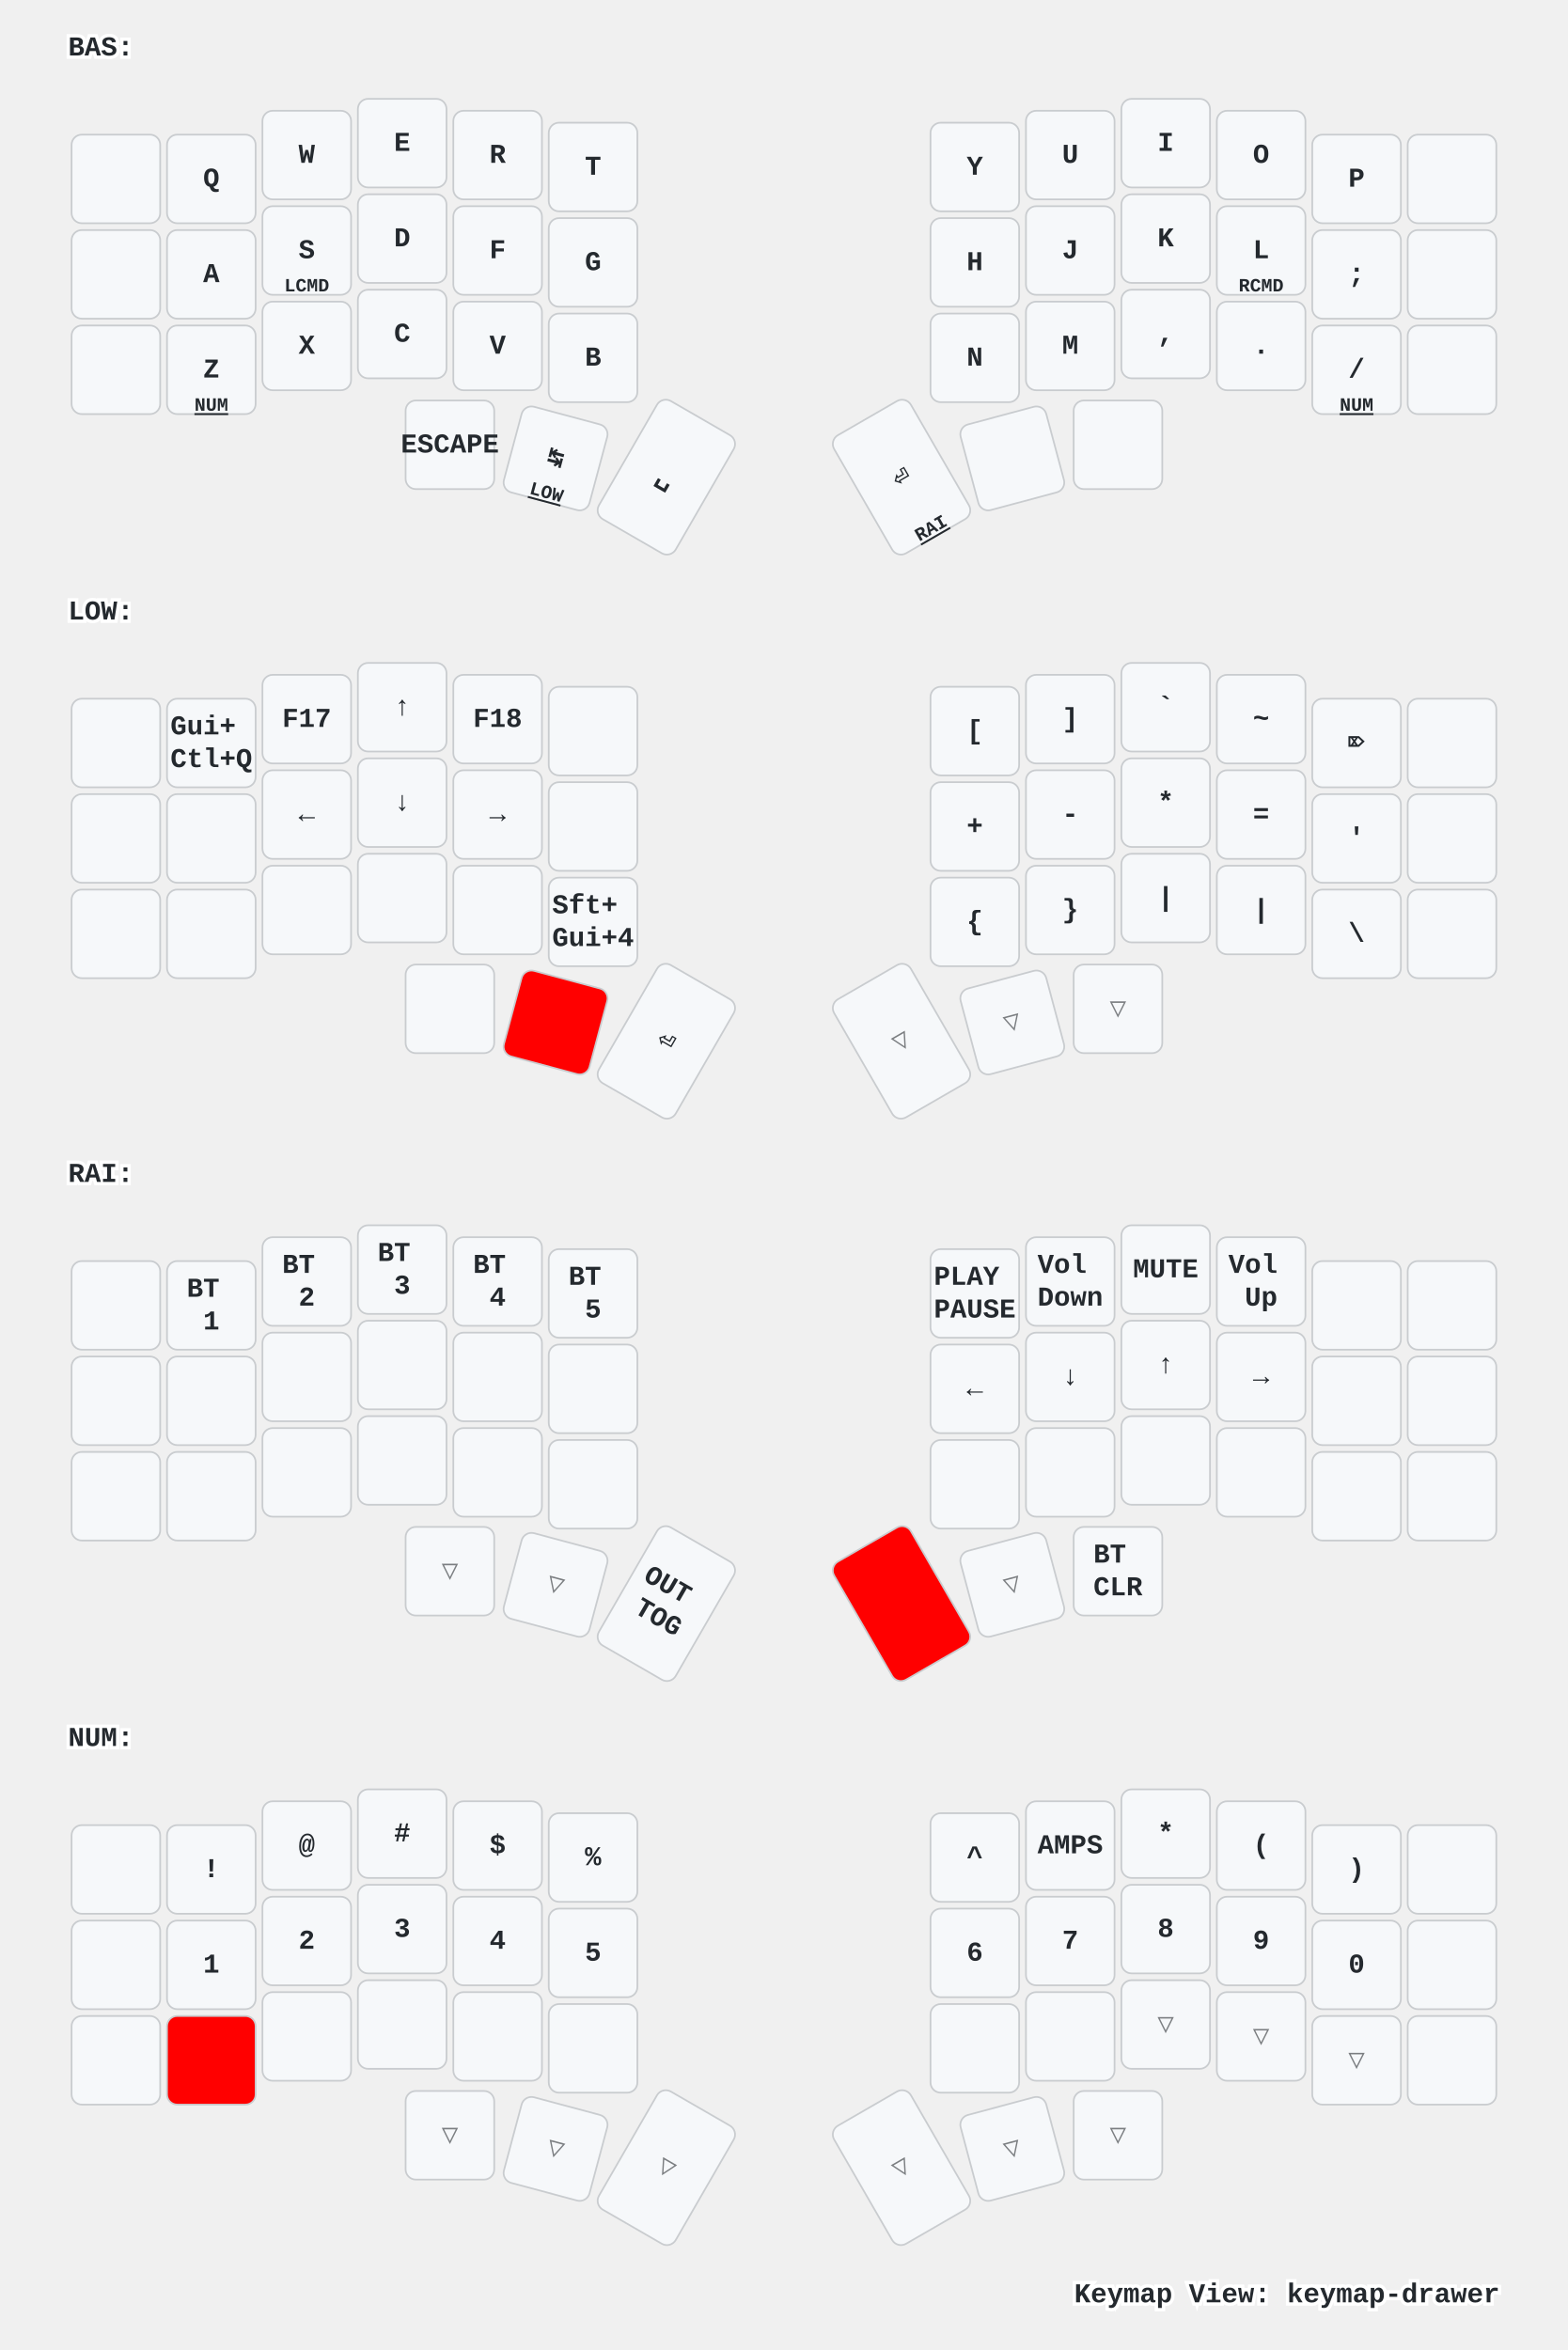
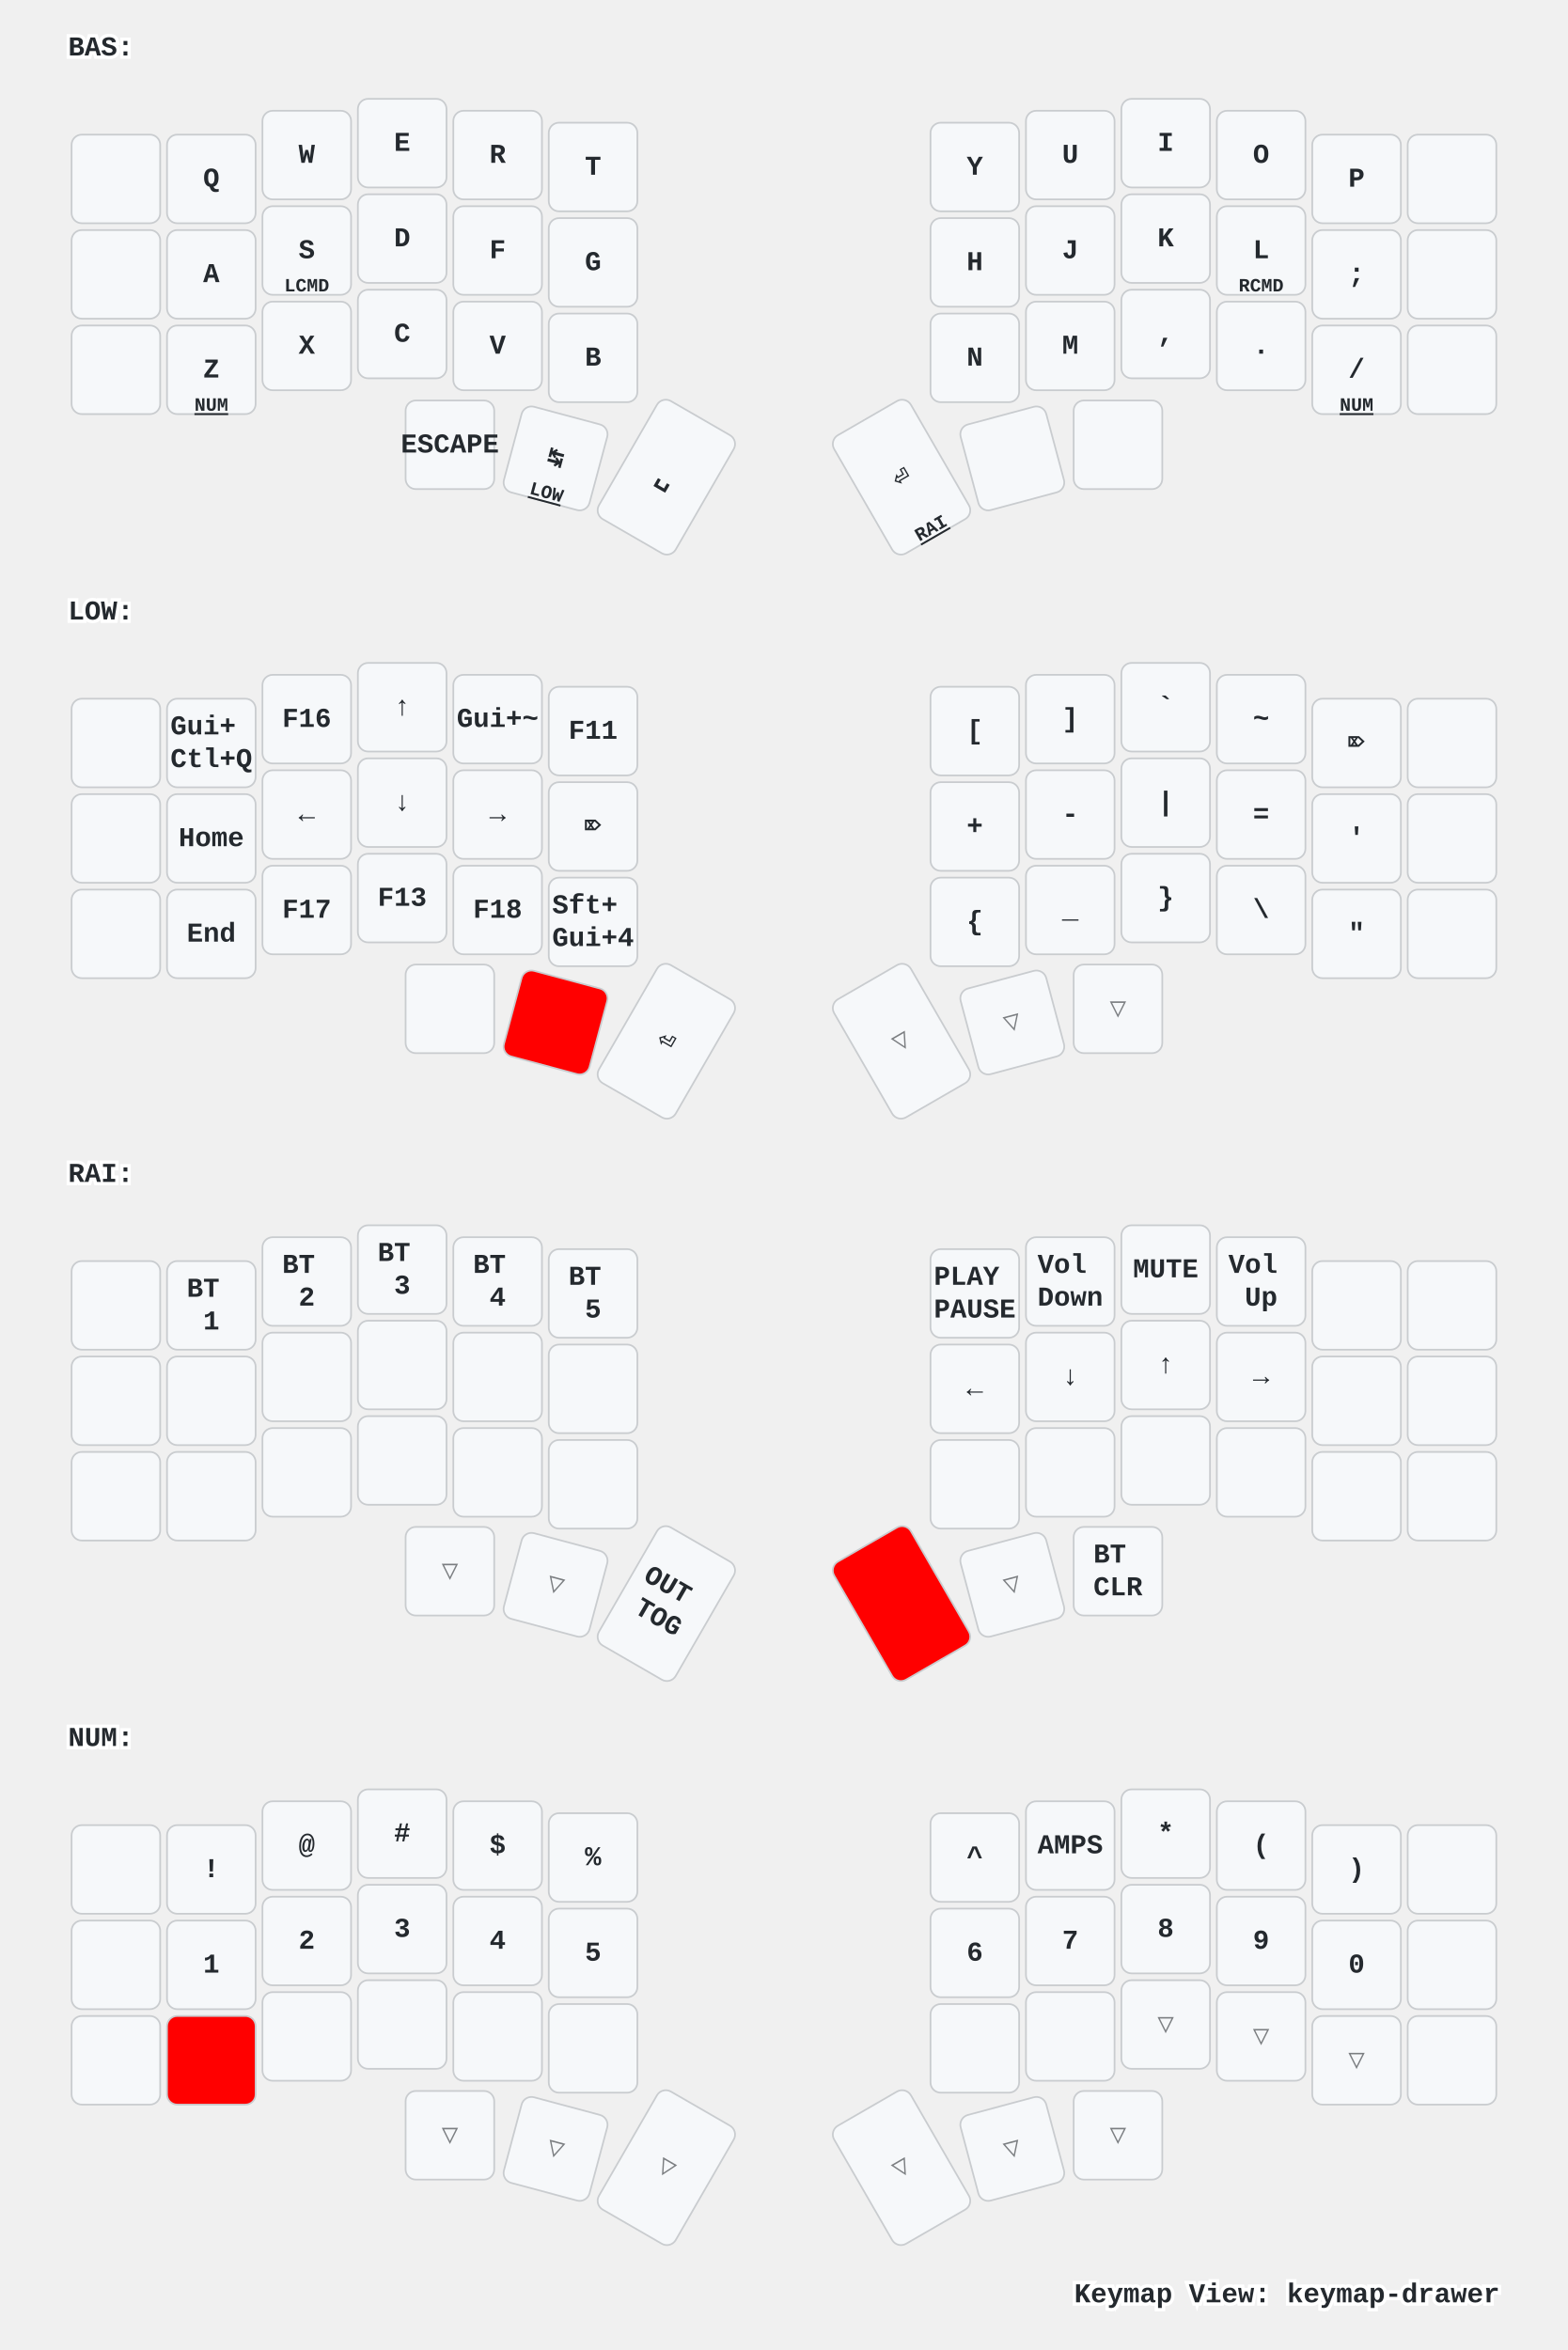
<svg xmlns="http://www.w3.org/2000/svg" xmlns:xlink="http://www.w3.org/1999/xlink" width="920" height="1379" viewBox="0 0 920 1379" class="keymap">
  <defs>/* start glyphs */
<svg id="mdi:apple-keyboard-command">
      <svg id="mdi-apple-keyboard-command" viewBox="0 0 24 24">
        <path d="M6,2A4,4 0 0,1 10,6V8H14V6A4,4 0 0,1 18,2A4,4 0 0,1 22,6A4,4 0 0,1 18,10H16V14H18A4,4 0 0,1 22,18A4,4 0 0,1 18,22A4,4 0 0,1 14,18V16H10V18A4,4 0 0,1 6,22A4,4 0 0,1 2,18A4,4 0 0,1 6,14H8V10H6A4,4 0 0,1 2,6A4,4 0 0,1 6,2M16,18A2,2 0 0,0 18,20A2,2 0 0,0 20,18A2,2 0 0,0 18,16H16V18M14,10H10V14H14V10M6,16A2,2 0 0,0 4,18A2,2 0 0,0 6,20A2,2 0 0,0 8,18V16H6M8,6A2,2 0 0,0 6,4A2,2 0 0,0 4,6A2,2 0 0,0 6,8H8V6M18,8A2,2 0 0,0 20,6A2,2 0 0,0 18,4A2,2 0 0,0 16,6V8H18Z" />
      </svg>
    </svg>
    <svg id="mdi:apple-keyboard-control">
      <svg id="mdi-apple-keyboard-control" viewBox="0 0 24 24">
        <path d="M19.78,11.78L18.36,13.19L12,6.83L5.64,13.19L4.22,11.78L12,4L19.78,11.78Z" />
      </svg>
    </svg>
    <svg id="mdi:apple-keyboard-option">
      <svg id="mdi-apple-keyboard-option" viewBox="0 0 24 24">
        <path d="M3,4H9.11L16.15,18H21V20H14.88L7.84,6H3V4M14,4H21V6H14V4Z" />
      </svg>
    </svg>
    <svg id="mdi:apple-keyboard-shift">
      <svg id="mdi-apple-keyboard-shift" viewBox="0 0 24 24">
        <path d="M15,18V12H17.17L12,6.83L6.83,12H9V18H15M12,4L22,14H17V20H7V14H2L12,4Z" />
      </svg>
    </svg>
    <svg id="mdi:backspace-outline">
      <svg id="mdi-backspace-outline" viewBox="0 0 24 24">
        <path d="M19,15.59L17.59,17L14,13.41L10.41,17L9,15.59L12.59,12L9,8.41L10.41,7L14,10.59L17.59,7L19,8.41L15.41,12L19,15.59M22,3A2,2 0 0,1 24,5V19A2,2 0 0,1 22,21H7C6.31,21 5.77,20.64 5.41,20.11L0,12L5.41,3.88C5.77,3.35 6.31,3 7,3H22M22,5H7L2.28,12L7,19H22V5Z" />
      </svg>
    </svg>
  </defs>/* end glyphs */
<style>/* inherit to force styles through use tags */
svg path {
    fill: inherit;
}

/* font and background color specifications */
svg.keymap {
    font-family: SFMono-Regular,Consolas,Liberation Mono,Menlo,monospace;
    font-size: 14px;
    font-kerning: normal;
    text-rendering: optimizeLegibility;
    fill: #24292e;
}

/* default key styling */
rect.key {
    fill: #f6f8fa;
}

rect.key, rect.combo {
    stroke: #c9cccf;
    stroke-width: 1;
}

/* default key side styling, only used is draw_key_sides is set */
rect.side {
    filter: brightness(90%);
}

/* color accent for combo boxes */
rect.combo, rect.combo-separate {
    fill: #cdf;
}

/* color accent for held keys */
rect.held, rect.combo.held {
    fill: #fdd;
}

/* color accent for ghost (optional) keys */
rect.ghost, rect.combo.ghost {
    stroke-dasharray: 4, 4;
    stroke-width: 2;
}

text {
    text-anchor: middle;
    dominant-baseline: middle;
}

/* styling for layer labels */
text.label {
    font-weight: bold;
    text-anchor: start;
    stroke: white;
    stroke-width: 4;
    paint-order: stroke;
}

/* styling for optional footer */
text.footer {
    text-anchor: end;
    dominant-baseline: auto;
    stroke: white;
    stroke-width: 4;
    paint-order: stroke;
}

/* styling for combo tap, and key non-tap label text */
text.combo, text.hold, text.shifted, text.left, text.right, text.tl, text.tr, text.bl, text.br {
    font-size: 11px;
}

text.hold, text.bl, text.br {
    text-anchor: middle;
    dominant-baseline: auto;
}

text.shifted, text.tl, text.tr {
    text-anchor: middle;
    dominant-baseline: hanging;
}

text.left, text.tl, text.bl {
    text-anchor: start;
}

text.right, text.tr, text.br {
    text-anchor: end;
}

text.layer-activator {
    text-decoration: underline;
}

/* styling for hold/shifted label text in combo box */
text.combo.hold, text.combo.shifted, text.combo.left, text.combo.right {
    font-size: 8px;
}

/* lighter symbol for transparent keys */
text.trans {
    fill: #7b7e81;
}

/* styling for combo dendrons */
path.combo {
    stroke-width: 1;
    stroke: gray;
    fill: none;
}

/* Start Tabler Icons Cleanup */
/* cannot use height/width with glyphs */
.icon-tabler &gt; path {
    fill: inherit;
    stroke: inherit;
    stroke-width: 2;
}
/* hide tabler's default box */
.icon-tabler &gt; path[stroke="none"][fill="none"] {
    visibility: hidden;
}
/* End Tabler Icons Cleanup */

/* For default sytles, see https://github.com/caksoylar/keymap-drawer/blob/main/keymap_drawer/config.py#L85 */

svg.keymap {
  font-family: Ubuntu Mono, Inconsolata, Consolas, Liberation Mono, Menlo, monospace;
  font-size: 16px;
  font-weight: bold;
  text-rendering: optimizeLegibility;
}

/* Color accent for held keys
red = #f00
green = #0f0
blue = #00f
yellow = #ff0
cyan = #0ff
magenta = #f0f
white = #fff
black = #000
grey = #888
light grey = #ccc
#ffc
*/
rect.held, rect.combo.held {
    fill: #f00;
}

/* Technique borrowed and extended from https://github.com/englmaxi/zmk-config/blob/master/keymap-drawer/config.yaml */
.sym_sub_text.tap {
  translate: -5px 2px;
  font-size: 20px;
}
.sym_sub_text.shifted {
  translate: 10px 13px;
  font-size: 10px;
  opacity: 1.0;
}
.combo.sym_sub_text.tap {
  translate: -1px 1px;
}
.combo.sym_sub_text.shifted {
  translate: 7px 5px;
  font-size: 10px;
  opacity: 1.0;
}

/* Toggle */
.toggle.shifted {
  translate: -10px 12px;
}

.toggle.hold {
  translate: 13px -23px;
}

/* Variant for tap-dances */
.tap_dance.tap {
  translate: -7px 0px;
  font-size: 12px;
}
.tap_dance.shifted {
  translate: 7px 17px;
  font-size: 12px;
  opacity: 1.0;
}

/* Variant for symbol next to symbol */
.sym_by_sym.tap {
  translate: -6px 0px;
}
.sym_by_sym.shifted {
  translate: 10px 12px;
  opacity: 1.0;
}

.combo.sym_by_sym.tap {
  translate: -35px 0px;
}
.combo.sym_by_sym.shifted {
  translate: 35px 20px;
  opacity: 1.0;
}

.combo.sym_by_sym.hold {
  visibility: hidden;
}

/* hide hold box for combo sym_by_sym */
.combo.sym_by_sym.hold &gt; path[stroke="none"][fill="none"] {
  visibility: hidden;
}
</style>
  <g transform="translate(40, 0)" class="layer-BAS">
    <text x="0" y="28" class="label" id="BAS">BAS:</text>
    <g transform="translate(0, 56)">
      <g transform="translate(28, 49)" class="key keypos-0">
        <rect rx="6" ry="6" x="-26" y="-26" width="52" height="52" class="key" />
      </g>
      <g transform="translate(84, 49)" class="key keypos-1">
        <rect rx="6" ry="6" x="-26" y="-26" width="52" height="52" class="key" />
        <text x="0" y="0" class="key tap">Q</text>
      </g>
      <g transform="translate(140, 35)" class="key keypos-2">
        <rect rx="6" ry="6" x="-26" y="-26" width="52" height="52" class="key" />
        <text x="0" y="0" class="key tap">W</text>
      </g>
      <g transform="translate(196, 28)" class="key keypos-3">
        <rect rx="6" ry="6" x="-26" y="-26" width="52" height="52" class="key" />
        <text x="0" y="0" class="key tap">E</text>
      </g>
      <g transform="translate(252, 35)" class="key keypos-4">
        <rect rx="6" ry="6" x="-26" y="-26" width="52" height="52" class="key" />
        <text x="0" y="0" class="key tap">R</text>
      </g>
      <g transform="translate(308, 42)" class="key keypos-5">
        <rect rx="6" ry="6" x="-26" y="-26" width="52" height="52" class="key" />
        <text x="0" y="0" class="key tap">T</text>
      </g>
      <g transform="translate(532, 42)" class="key keypos-6">
        <rect rx="6" ry="6" x="-26" y="-26" width="52" height="52" class="key" />
        <text x="0" y="0" class="key tap">Y</text>
      </g>
      <g transform="translate(588, 35)" class="key keypos-7">
        <rect rx="6" ry="6" x="-26" y="-26" width="52" height="52" class="key" />
        <text x="0" y="0" class="key tap">U</text>
      </g>
      <g transform="translate(644, 28)" class="key keypos-8">
        <rect rx="6" ry="6" x="-26" y="-26" width="52" height="52" class="key" />
        <text x="0" y="0" class="key tap">I</text>
      </g>
      <g transform="translate(700, 35)" class="key keypos-9">
        <rect rx="6" ry="6" x="-26" y="-26" width="52" height="52" class="key" />
        <text x="0" y="0" class="key tap">O</text>
      </g>
      <g transform="translate(756, 49)" class="key keypos-10">
        <rect rx="6" ry="6" x="-26" y="-26" width="52" height="52" class="key" />
        <text x="0" y="0" class="key tap">P</text>
      </g>
      <g transform="translate(812, 49)" class="key keypos-11">
        <rect rx="6" ry="6" x="-26" y="-26" width="52" height="52" class="key" />
      </g>
      <g transform="translate(28, 105)" class="key keypos-12">
        <rect rx="6" ry="6" x="-26" y="-26" width="52" height="52" class="key" />
      </g>
      <g transform="translate(84, 105)" class="key keypos-13">
        <rect rx="6" ry="6" x="-26" y="-26" width="52" height="52" class="key" />
        <text x="0" y="0" class="key tap">A</text>
        <use href="#mdi:apple-keyboard-shift" xlink:href="#mdi:apple-keyboard-shift" x="-8" y="9" height="15" width="15.0" class="key hold glyph mdi:apple-keyboard-shift" />
      </g>
      <g transform="translate(140, 91)" class="key keypos-14">
        <rect rx="6" ry="6" x="-26" y="-26" width="52" height="52" class="key" />
        <text x="0" y="0" class="key tap">S</text>
        <text x="0" y="24" class="key hold">LCMD</text>
      </g>
      <g transform="translate(196, 84)" class="key keypos-15">
        <rect rx="6" ry="6" x="-26" y="-26" width="52" height="52" class="key" />
        <text x="0" y="0" class="key tap">D</text>
        <use href="#mdi:apple-keyboard-option" xlink:href="#mdi:apple-keyboard-option" x="-8" y="9" height="15" width="15.0" class="key hold glyph mdi:apple-keyboard-option" />
      </g>
      <g transform="translate(252, 91)" class="key keypos-16">
        <rect rx="6" ry="6" x="-26" y="-26" width="52" height="52" class="key" />
        <text x="0" y="0" class="key tap">F</text>
        <use href="#mdi:apple-keyboard-control" xlink:href="#mdi:apple-keyboard-control" x="-8" y="9" height="15" width="15.0" class="key hold glyph mdi:apple-keyboard-control" />
      </g>
      <g transform="translate(308, 98)" class="key keypos-17">
        <rect rx="6" ry="6" x="-26" y="-26" width="52" height="52" class="key" />
        <text x="0" y="0" class="key tap">G</text>
      </g>
      <g transform="translate(532, 98)" class="key keypos-18">
        <rect rx="6" ry="6" x="-26" y="-26" width="52" height="52" class="key" />
        <text x="0" y="0" class="key tap">H</text>
      </g>
      <g transform="translate(588, 91)" class="key keypos-19">
        <rect rx="6" ry="6" x="-26" y="-26" width="52" height="52" class="key" />
        <text x="0" y="0" class="key tap">J</text>
        <use href="#mdi:apple-keyboard-control" xlink:href="#mdi:apple-keyboard-control" x="-8" y="9" height="15" width="15.0" class="key hold glyph mdi:apple-keyboard-control" />
      </g>
      <g transform="translate(644, 84)" class="key keypos-20">
        <rect rx="6" ry="6" x="-26" y="-26" width="52" height="52" class="key" />
        <text x="0" y="0" class="key tap">K</text>
        <use href="#mdi:apple-keyboard-option" xlink:href="#mdi:apple-keyboard-option" x="-8" y="9" height="15" width="15.0" class="key hold glyph mdi:apple-keyboard-option" />
      </g>
      <g transform="translate(700, 91)" class="key keypos-21">
        <rect rx="6" ry="6" x="-26" y="-26" width="52" height="52" class="key" />
        <text x="0" y="0" class="key tap">L</text>
        <text x="0" y="24" class="key hold">RCMD</text>
      </g>
      <g transform="translate(756, 105)" class="key keypos-22">
        <rect rx="6" ry="6" x="-26" y="-26" width="52" height="52" class="key" />
        <text x="0" y="0" class="key tap">;</text>
        <use href="#mdi:apple-keyboard-shift" xlink:href="#mdi:apple-keyboard-shift" x="-8" y="9" height="15" width="15.0" class="key hold glyph mdi:apple-keyboard-shift" />
      </g>
      <g transform="translate(812, 105)" class="key keypos-23">
        <rect rx="6" ry="6" x="-26" y="-26" width="52" height="52" class="key" />
      </g>
      <g transform="translate(28, 161)" class="key keypos-24">
        <rect rx="6" ry="6" x="-26" y="-26" width="52" height="52" class="key" />
      </g>
      <g transform="translate(84, 161)" class="key keypos-25">
        <rect rx="6" ry="6" x="-26" y="-26" width="52" height="52" class="key" />
        <text x="0" y="0" class="key tap">Z</text>
        <a href="#NUM">
          <text x="0" y="24" class="key hold layer-activator">NUM</text>
        </a>
      </g>
      <g transform="translate(140, 147)" class="key keypos-26">
        <rect rx="6" ry="6" x="-26" y="-26" width="52" height="52" class="key" />
        <text x="0" y="0" class="key tap">X</text>
      </g>
      <g transform="translate(196, 140)" class="key keypos-27">
        <rect rx="6" ry="6" x="-26" y="-26" width="52" height="52" class="key" />
        <text x="0" y="0" class="key tap">C</text>
      </g>
      <g transform="translate(252, 147)" class="key keypos-28">
        <rect rx="6" ry="6" x="-26" y="-26" width="52" height="52" class="key" />
        <text x="0" y="0" class="key tap">V</text>
      </g>
      <g transform="translate(308, 154)" class="key keypos-29">
        <rect rx="6" ry="6" x="-26" y="-26" width="52" height="52" class="key" />
        <text x="0" y="0" class="key tap">B</text>
      </g>
      <g transform="translate(532, 154)" class="key keypos-30">
        <rect rx="6" ry="6" x="-26" y="-26" width="52" height="52" class="key" />
        <text x="0" y="0" class="key tap">N</text>
      </g>
      <g transform="translate(588, 147)" class="key keypos-31">
        <rect rx="6" ry="6" x="-26" y="-26" width="52" height="52" class="key" />
        <text x="0" y="0" class="key tap">M</text>
      </g>
      <g transform="translate(644, 140)" class="key keypos-32">
        <rect rx="6" ry="6" x="-26" y="-26" width="52" height="52" class="key" />
        <text x="0" y="0" class="key tap">,</text>
      </g>
      <g transform="translate(700, 147)" class="key keypos-33">
        <rect rx="6" ry="6" x="-26" y="-26" width="52" height="52" class="key" />
        <text x="0" y="0" class="key tap">.</text>
      </g>
      <g transform="translate(756, 161)" class="key keypos-34">
        <rect rx="6" ry="6" x="-26" y="-26" width="52" height="52" class="key" />
        <text x="0" y="0" class="key tap">/</text>
        <a href="#NUM">
          <text x="0" y="24" class="key hold layer-activator">NUM</text>
        </a>
      </g>
      <g transform="translate(812, 161)" class="key keypos-35">
        <rect rx="6" ry="6" x="-26" y="-26" width="52" height="52" class="key" />
      </g>
      <g transform="translate(224, 205)" class="key keypos-36">
        <rect rx="6" ry="6" x="-26" y="-26" width="52" height="52" class="key" />
        <text x="0" y="0" class="key tap">ESCAPE</text>
        <use href="#mdi:apple-keyboard-command" xlink:href="#mdi:apple-keyboard-command" x="-8" y="9" height="15" width="15.0" class="key hold glyph mdi:apple-keyboard-command" />
      </g>
      <g transform="translate(286, 213) rotate(15.0)" class="key keypos-37">
        <rect rx="6" ry="6" x="-26" y="-26" width="52" height="52" class="key" />
        <text x="0" y="0" class="key tap">↹</text>
        <a href="#LOW">
          <text x="0" y="24" class="key hold layer-activator">LOW</text>
        </a>
      </g>
      <g transform="translate(351, 224) rotate(30.0)" class="key keypos-38">
        <rect rx="6" ry="6" x="-26" y="-40" width="52" height="80" class="key" />
        <text x="0" y="0" class="key tap">␣</text>
      </g>
      <g transform="translate(489, 224) rotate(-30.0)" class="key keypos-39">
        <rect rx="6" ry="6" x="-26" y="-40" width="52" height="80" class="key" />
        <text x="0" y="0" class="key tap">⏎</text>
        <a href="#RAI">
          <text x="0" y="38" class="key hold layer-activator">RAI</text>
        </a>
      </g>
      <g transform="translate(554, 213) rotate(-15.0)" class="key keypos-40">
        <rect rx="6" ry="6" x="-26" y="-26" width="52" height="52" class="key" />
        <use href="#mdi:backspace-outline" xlink:href="#mdi:backspace-outline" x="-9" y="-9" height="18" width="18.0" class="key tap glyph mdi:backspace-outline" />
      </g>
      <g transform="translate(616, 205)" class="key keypos-41">
        <rect rx="6" ry="6" x="-26" y="-26" width="52" height="52" class="key" />
        <use href="#mdi:apple-keyboard-option" xlink:href="#mdi:apple-keyboard-option" x="-9" y="-9" height="18" width="18.0" class="key tap glyph mdi:apple-keyboard-option" />
      </g>
    </g>
  </g>
  <g transform="translate(40, 331)" class="layer-LOW">
    <text x="0" y="28" class="label" id="LOW">LOW:</text>
    <g transform="translate(0, 56)">
      <g transform="translate(28, 49)" class="key keypos-0">
        <rect rx="6" ry="6" x="-26" y="-26" width="52" height="52" class="key" />
      </g>
      <g transform="translate(84, 49)" class="key keypos-1">
        <rect rx="6" ry="6" x="-26" y="-26" width="52" height="52" class="key" />
        <text x="0" y="0" class="key tap">
          <tspan x="0" dy="-0.6em">Gui+</tspan>
          <tspan x="0" dy="1.2em">Ctl+Q</tspan>
        </text>
      </g>
      <g transform="translate(140, 35)" class="key keypos-2">
        <rect rx="6" ry="6" x="-26" y="-26" width="52" height="52" class="key" />
+         <text x="0" y="0" class="key tap">F16</text>
+       </g>
+       <g transform="translate(196, 28)" class="key keypos-3">
+         <rect rx="6" ry="6" x="-26" y="-26" width="52" height="52" class="key" />
+         <text x="0" y="0" class="key tap">↑</text>
+       </g>
+       <g transform="translate(252, 35)" class="key keypos-4">
+         <rect rx="6" ry="6" x="-26" y="-26" width="52" height="52" class="key" />
+         <text x="0" y="0" class="key tap">Gui+~</text>
+       </g>
+       <g transform="translate(308, 42)" class="key keypos-5">
+         <rect rx="6" ry="6" x="-26" y="-26" width="52" height="52" class="key" />
+         <text x="0" y="0" class="key tap">F11</text>
+       </g>
+       <g transform="translate(532, 42)" class="key keypos-6">
+         <rect rx="6" ry="6" x="-26" y="-26" width="52" height="52" class="key" />
+         <text x="0" y="0" class="key tap">[</text>
+       </g>
+       <g transform="translate(588, 35)" class="key keypos-7">
+         <rect rx="6" ry="6" x="-26" y="-26" width="52" height="52" class="key" />
+         <text x="0" y="0" class="key tap">]</text>
+       </g>
+       <g transform="translate(644, 28)" class="key keypos-8">
+         <rect rx="6" ry="6" x="-26" y="-26" width="52" height="52" class="key" />
+         <text x="0" y="0" class="key tap">`</text>
+       </g>
+       <g transform="translate(700, 35)" class="key keypos-9">
+         <rect rx="6" ry="6" x="-26" y="-26" width="52" height="52" class="key" />
+         <text x="0" y="0" class="key tap">~</text>
+       </g>
+       <g transform="translate(756, 49)" class="key keypos-10">
+         <rect rx="6" ry="6" x="-26" y="-26" width="52" height="52" class="key" />
+         <text x="0" y="0" class="key tap">⌦</text>
+       </g>
+       <g transform="translate(812, 49)" class="key keypos-11">
+         <rect rx="6" ry="6" x="-26" y="-26" width="52" height="52" class="key" />
+       </g>
+       <g transform="translate(28, 105)" class="key keypos-12">
+         <rect rx="6" ry="6" x="-26" y="-26" width="52" height="52" class="key" />
+       </g>
+       <g transform="translate(84, 105)" class="key keypos-13">
+         <rect rx="6" ry="6" x="-26" y="-26" width="52" height="52" class="key" />
+         <text x="0" y="0" class="key tap">Home</text>
+       </g>
+       <g transform="translate(140, 91)" class="key keypos-14">
+         <rect rx="6" ry="6" x="-26" y="-26" width="52" height="52" class="key" />
+         <text x="0" y="0" class="key tap">←</text>
+       </g>
+       <g transform="translate(196, 84)" class="key keypos-15">
+         <rect rx="6" ry="6" x="-26" y="-26" width="52" height="52" class="key" />
+         <text x="0" y="0" class="key tap">↓</text>
+       </g>
+       <g transform="translate(252, 91)" class="key keypos-16">
+         <rect rx="6" ry="6" x="-26" y="-26" width="52" height="52" class="key" />
+         <text x="0" y="0" class="key tap">→</text>
+       </g>
+       <g transform="translate(308, 98)" class="key keypos-17">
+         <rect rx="6" ry="6" x="-26" y="-26" width="52" height="52" class="key" />
+         <text x="0" y="0" class="key tap">⌦</text>
+       </g>
+       <g transform="translate(532, 98)" class="key keypos-18">
+         <rect rx="6" ry="6" x="-26" y="-26" width="52" height="52" class="key" />
+         <text x="0" y="0" class="key tap">+</text>
+       </g>
+       <g transform="translate(588, 91)" class="key keypos-19">
+         <rect rx="6" ry="6" x="-26" y="-26" width="52" height="52" class="key" />
+         <text x="0" y="0" class="key tap">-</text>
+       </g>
+       <g transform="translate(644, 84)" class="key keypos-20">
+         <rect rx="6" ry="6" x="-26" y="-26" width="52" height="52" class="key" />
+         <text x="0" y="0" class="key tap">|</text>
+       </g>
+       <g transform="translate(700, 91)" class="key keypos-21">
+         <rect rx="6" ry="6" x="-26" y="-26" width="52" height="52" class="key" />
+         <text x="0" y="0" class="key tap">=</text>
+       </g>
+       <g transform="translate(756, 105)" class="key keypos-22">
+         <rect rx="6" ry="6" x="-26" y="-26" width="52" height="52" class="key" />
+         <text x="0" y="0" class="key tap">'</text>
+       </g>
+       <g transform="translate(812, 105)" class="key keypos-23">
+         <rect rx="6" ry="6" x="-26" y="-26" width="52" height="52" class="key" />
+       </g>
+       <g transform="translate(28, 161)" class="key keypos-24">
+         <rect rx="6" ry="6" x="-26" y="-26" width="52" height="52" class="key" />
+       </g>
+       <g transform="translate(84, 161)" class="key keypos-25">
+         <rect rx="6" ry="6" x="-26" y="-26" width="52" height="52" class="key" />
+         <text x="0" y="0" class="key tap">End</text>
+       </g>
+       <g transform="translate(140, 147)" class="key keypos-26">
+         <rect rx="6" ry="6" x="-26" y="-26" width="52" height="52" class="key" />
        <text x="0" y="0" class="key tap">F17</text>
      </g>
-       <g transform="translate(196, 28)" class="key keypos-3">
-         <rect rx="6" ry="6" x="-26" y="-26" width="52" height="52" class="key" />
-         <text x="0" y="0" class="key tap">↑</text>
-       </g>
-       <g transform="translate(252, 35)" class="key keypos-4">
+       <g transform="translate(196, 140)" class="key keypos-27">
+         <rect rx="6" ry="6" x="-26" y="-26" width="52" height="52" class="key" />
+         <text x="0" y="0" class="key tap">F13</text>
+       </g>
+       <g transform="translate(252, 147)" class="key keypos-28">
        <rect rx="6" ry="6" x="-26" y="-26" width="52" height="52" class="key" />
        <text x="0" y="0" class="key tap">F18</text>
-       </g>
-       <g transform="translate(308, 42)" class="key keypos-5">
-         <rect rx="6" ry="6" x="-26" y="-26" width="52" height="52" class="key" />
-       </g>
-       <g transform="translate(532, 42)" class="key keypos-6">
-         <rect rx="6" ry="6" x="-26" y="-26" width="52" height="52" class="key" />
-         <text x="0" y="0" class="key tap">[</text>
-       </g>
-       <g transform="translate(588, 35)" class="key keypos-7">
-         <rect rx="6" ry="6" x="-26" y="-26" width="52" height="52" class="key" />
-         <text x="0" y="0" class="key tap">]</text>
-       </g>
-       <g transform="translate(644, 28)" class="key keypos-8">
-         <rect rx="6" ry="6" x="-26" y="-26" width="52" height="52" class="key" />
-         <text x="0" y="0" class="key tap">`</text>
-       </g>
-       <g transform="translate(700, 35)" class="key keypos-9">
-         <rect rx="6" ry="6" x="-26" y="-26" width="52" height="52" class="key" />
-         <text x="0" y="0" class="key tap">~</text>
-       </g>
-       <g transform="translate(756, 49)" class="key keypos-10">
-         <rect rx="6" ry="6" x="-26" y="-26" width="52" height="52" class="key" />
-         <text x="0" y="0" class="key tap">⌦</text>
-       </g>
-       <g transform="translate(812, 49)" class="key keypos-11">
-         <rect rx="6" ry="6" x="-26" y="-26" width="52" height="52" class="key" />
-       </g>
-       <g transform="translate(28, 105)" class="key keypos-12">
-         <rect rx="6" ry="6" x="-26" y="-26" width="52" height="52" class="key" />
-       </g>
-       <g transform="translate(84, 105)" class="key keypos-13">
-         <rect rx="6" ry="6" x="-26" y="-26" width="52" height="52" class="key" />
-       </g>
-       <g transform="translate(140, 91)" class="key keypos-14">
-         <rect rx="6" ry="6" x="-26" y="-26" width="52" height="52" class="key" />
-         <text x="0" y="0" class="key tap">←</text>
-       </g>
-       <g transform="translate(196, 84)" class="key keypos-15">
-         <rect rx="6" ry="6" x="-26" y="-26" width="52" height="52" class="key" />
-         <text x="0" y="0" class="key tap">↓</text>
-       </g>
-       <g transform="translate(252, 91)" class="key keypos-16">
-         <rect rx="6" ry="6" x="-26" y="-26" width="52" height="52" class="key" />
-         <text x="0" y="0" class="key tap">→</text>
-       </g>
-       <g transform="translate(308, 98)" class="key keypos-17">
-         <rect rx="6" ry="6" x="-26" y="-26" width="52" height="52" class="key" />
-       </g>
-       <g transform="translate(532, 98)" class="key keypos-18">
-         <rect rx="6" ry="6" x="-26" y="-26" width="52" height="52" class="key" />
-         <text x="0" y="0" class="key tap">+</text>
-       </g>
-       <g transform="translate(588, 91)" class="key keypos-19">
-         <rect rx="6" ry="6" x="-26" y="-26" width="52" height="52" class="key" />
-         <text x="0" y="0" class="key tap">-</text>
-       </g>
-       <g transform="translate(644, 84)" class="key keypos-20">
-         <rect rx="6" ry="6" x="-26" y="-26" width="52" height="52" class="key" />
-         <text x="0" y="0" class="key tap">*</text>
-       </g>
-       <g transform="translate(700, 91)" class="key keypos-21">
-         <rect rx="6" ry="6" x="-26" y="-26" width="52" height="52" class="key" />
-         <text x="0" y="0" class="key tap">=</text>
-       </g>
-       <g transform="translate(756, 105)" class="key keypos-22">
-         <rect rx="6" ry="6" x="-26" y="-26" width="52" height="52" class="key" />
-         <text x="0" y="0" class="key tap">'</text>
-       </g>
-       <g transform="translate(812, 105)" class="key keypos-23">
-         <rect rx="6" ry="6" x="-26" y="-26" width="52" height="52" class="key" />
-       </g>
-       <g transform="translate(28, 161)" class="key keypos-24">
-         <rect rx="6" ry="6" x="-26" y="-26" width="52" height="52" class="key" />
-       </g>
-       <g transform="translate(84, 161)" class="key keypos-25">
-         <rect rx="6" ry="6" x="-26" y="-26" width="52" height="52" class="key" />
-       </g>
-       <g transform="translate(140, 147)" class="key keypos-26">
-         <rect rx="6" ry="6" x="-26" y="-26" width="52" height="52" class="key" />
-       </g>
-       <g transform="translate(196, 140)" class="key keypos-27">
-         <rect rx="6" ry="6" x="-26" y="-26" width="52" height="52" class="key" />
-       </g>
-       <g transform="translate(252, 147)" class="key keypos-28">
-         <rect rx="6" ry="6" x="-26" y="-26" width="52" height="52" class="key" />
      </g>
      <g transform="translate(308, 154)" class="key keypos-29">
        <rect rx="6" ry="6" x="-26" y="-26" width="52" height="52" class="key" />
        <text x="0" y="0" class="key tap">
          <tspan x="0" dy="-0.6em">Sft+</tspan>
          <tspan x="0" dy="1.2em">Gui+4</tspan>
        </text>
      </g>
      <g transform="translate(532, 154)" class="key keypos-30">
        <rect rx="6" ry="6" x="-26" y="-26" width="52" height="52" class="key" />
        <text x="0" y="0" class="key tap">{</text>
      </g>
      <g transform="translate(588, 147)" class="key keypos-31">
        <rect rx="6" ry="6" x="-26" y="-26" width="52" height="52" class="key" />
+         <text x="0" y="0" class="key tap">_</text>
+       </g>
+       <g transform="translate(644, 140)" class="key keypos-32">
+         <rect rx="6" ry="6" x="-26" y="-26" width="52" height="52" class="key" />
        <text x="0" y="0" class="key tap">}</text>
      </g>
-       <g transform="translate(644, 140)" class="key keypos-32">
-         <rect rx="6" ry="6" x="-26" y="-26" width="52" height="52" class="key" />
-         <text x="0" y="0" class="key tap">|</text>
-       </g>
      <g transform="translate(700, 147)" class="key keypos-33">
        <rect rx="6" ry="6" x="-26" y="-26" width="52" height="52" class="key" />
-         <text x="0" y="0" class="key tap">|</text>
+         <text x="0" y="0" class="key tap">\</text>
      </g>
      <g transform="translate(756, 161)" class="key keypos-34">
        <rect rx="6" ry="6" x="-26" y="-26" width="52" height="52" class="key" />
-         <text x="0" y="0" class="key tap">\</text>
+         <text x="0" y="0" class="key tap">"</text>
      </g>
      <g transform="translate(812, 161)" class="key keypos-35">
        <rect rx="6" ry="6" x="-26" y="-26" width="52" height="52" class="key" />
      </g>
      <g transform="translate(224, 205)" class="key keypos-36">
        <rect rx="6" ry="6" x="-26" y="-26" width="52" height="52" class="key" />
        <use href="#mdi:backspace-outline" xlink:href="#mdi:backspace-outline" x="-9" y="-9" height="18" width="18.0" class="key tap glyph mdi:backspace-outline" />
      </g>
      <g transform="translate(286, 213) rotate(15.0)" class="key held keypos-37">
        <rect rx="6" ry="6" x="-26" y="-26" width="52" height="52" class="key held" />
      </g>
      <g transform="translate(351, 224) rotate(30.0)" class="key keypos-38">
        <rect rx="6" ry="6" x="-26" y="-40" width="52" height="80" class="key" />
        <text x="0" y="0" class="key tap">⏎</text>
      </g>
      <g transform="translate(489, 224) rotate(-30.0)" class="key trans keypos-39">
        <rect rx="6" ry="6" x="-26" y="-40" width="52" height="80" class="key trans" />
        <text x="0" y="0" class="key trans tap">▽</text>
      </g>
      <g transform="translate(554, 213) rotate(-15.0)" class="key trans keypos-40">
        <rect rx="6" ry="6" x="-26" y="-26" width="52" height="52" class="key trans" />
        <text x="0" y="0" class="key trans tap">▽</text>
      </g>
      <g transform="translate(616, 205)" class="key trans keypos-41">
        <rect rx="6" ry="6" x="-26" y="-26" width="52" height="52" class="key trans" />
        <text x="0" y="0" class="key trans tap">▽</text>
      </g>
    </g>
  </g>
  <g transform="translate(40, 661)" class="layer-RAI">
    <text x="0" y="28" class="label" id="RAI">RAI:</text>
    <g transform="translate(0, 56)">
      <g transform="translate(28, 49)" class="key keypos-0">
        <rect rx="6" ry="6" x="-26" y="-26" width="52" height="52" class="key" />
      </g>
      <g transform="translate(84, 49)" class="key keypos-1">
        <rect rx="6" ry="6" x="-26" y="-26" width="52" height="52" class="key" />
        <text x="0" y="0" class="key tap">
          <tspan x="0" dy="-0.6em">BT</tspan>
          <tspan x="0" dy="1.2em">1</tspan>
        </text>
      </g>
      <g transform="translate(140, 35)" class="key keypos-2">
        <rect rx="6" ry="6" x="-26" y="-26" width="52" height="52" class="key" />
        <text x="0" y="0" class="key tap">
          <tspan x="0" dy="-0.6em">BT</tspan>
          <tspan x="0" dy="1.2em">2</tspan>
        </text>
      </g>
      <g transform="translate(196, 28)" class="key keypos-3">
        <rect rx="6" ry="6" x="-26" y="-26" width="52" height="52" class="key" />
        <text x="0" y="0" class="key tap">
          <tspan x="0" dy="-0.6em">BT</tspan>
          <tspan x="0" dy="1.2em">3</tspan>
        </text>
      </g>
      <g transform="translate(252, 35)" class="key keypos-4">
        <rect rx="6" ry="6" x="-26" y="-26" width="52" height="52" class="key" />
        <text x="0" y="0" class="key tap">
          <tspan x="0" dy="-0.6em">BT</tspan>
          <tspan x="0" dy="1.2em">4</tspan>
        </text>
      </g>
      <g transform="translate(308, 42)" class="key keypos-5">
        <rect rx="6" ry="6" x="-26" y="-26" width="52" height="52" class="key" />
        <text x="0" y="0" class="key tap">
          <tspan x="0" dy="-0.6em">BT</tspan>
          <tspan x="0" dy="1.2em">5</tspan>
        </text>
      </g>
      <g transform="translate(532, 42)" class="key keypos-6">
        <rect rx="6" ry="6" x="-26" y="-26" width="52" height="52" class="key" />
        <text x="0" y="0" class="key tap">
          <tspan x="0" dy="-0.6em">PLAY</tspan>
          <tspan x="0" dy="1.2em">PAUSE</tspan>
        </text>
      </g>
      <g transform="translate(588, 35)" class="key keypos-7">
        <rect rx="6" ry="6" x="-26" y="-26" width="52" height="52" class="key" />
        <text x="0" y="0" class="key tap">
          <tspan x="0" dy="-0.6em">Vol</tspan>
          <tspan x="0" dy="1.2em">Down</tspan>
        </text>
      </g>
      <g transform="translate(644, 28)" class="key keypos-8">
        <rect rx="6" ry="6" x="-26" y="-26" width="52" height="52" class="key" />
        <text x="0" y="0" class="key tap">MUTE</text>
      </g>
      <g transform="translate(700, 35)" class="key keypos-9">
        <rect rx="6" ry="6" x="-26" y="-26" width="52" height="52" class="key" />
        <text x="0" y="0" class="key tap">
          <tspan x="0" dy="-0.6em">Vol</tspan>
          <tspan x="0" dy="1.2em">Up</tspan>
        </text>
      </g>
      <g transform="translate(756, 49)" class="key keypos-10">
        <rect rx="6" ry="6" x="-26" y="-26" width="52" height="52" class="key" />
      </g>
      <g transform="translate(812, 49)" class="key keypos-11">
        <rect rx="6" ry="6" x="-26" y="-26" width="52" height="52" class="key" />
      </g>
      <g transform="translate(28, 105)" class="key keypos-12">
        <rect rx="6" ry="6" x="-26" y="-26" width="52" height="52" class="key" />
      </g>
      <g transform="translate(84, 105)" class="key keypos-13">
        <rect rx="6" ry="6" x="-26" y="-26" width="52" height="52" class="key" />
      </g>
      <g transform="translate(140, 91)" class="key keypos-14">
        <rect rx="6" ry="6" x="-26" y="-26" width="52" height="52" class="key" />
      </g>
      <g transform="translate(196, 84)" class="key keypos-15">
        <rect rx="6" ry="6" x="-26" y="-26" width="52" height="52" class="key" />
      </g>
      <g transform="translate(252, 91)" class="key keypos-16">
        <rect rx="6" ry="6" x="-26" y="-26" width="52" height="52" class="key" />
      </g>
      <g transform="translate(308, 98)" class="key keypos-17">
        <rect rx="6" ry="6" x="-26" y="-26" width="52" height="52" class="key" />
      </g>
      <g transform="translate(532, 98)" class="key keypos-18">
        <rect rx="6" ry="6" x="-26" y="-26" width="52" height="52" class="key" />
        <text x="0" y="0" class="key tap">←</text>
      </g>
      <g transform="translate(588, 91)" class="key keypos-19">
        <rect rx="6" ry="6" x="-26" y="-26" width="52" height="52" class="key" />
        <text x="0" y="0" class="key tap">↓</text>
      </g>
      <g transform="translate(644, 84)" class="key keypos-20">
        <rect rx="6" ry="6" x="-26" y="-26" width="52" height="52" class="key" />
        <text x="0" y="0" class="key tap">↑</text>
      </g>
      <g transform="translate(700, 91)" class="key keypos-21">
        <rect rx="6" ry="6" x="-26" y="-26" width="52" height="52" class="key" />
        <text x="0" y="0" class="key tap">→</text>
      </g>
      <g transform="translate(756, 105)" class="key keypos-22">
        <rect rx="6" ry="6" x="-26" y="-26" width="52" height="52" class="key" />
      </g>
      <g transform="translate(812, 105)" class="key keypos-23">
        <rect rx="6" ry="6" x="-26" y="-26" width="52" height="52" class="key" />
      </g>
      <g transform="translate(28, 161)" class="key keypos-24">
        <rect rx="6" ry="6" x="-26" y="-26" width="52" height="52" class="key" />
      </g>
      <g transform="translate(84, 161)" class="key keypos-25">
        <rect rx="6" ry="6" x="-26" y="-26" width="52" height="52" class="key" />
      </g>
      <g transform="translate(140, 147)" class="key keypos-26">
        <rect rx="6" ry="6" x="-26" y="-26" width="52" height="52" class="key" />
      </g>
      <g transform="translate(196, 140)" class="key keypos-27">
        <rect rx="6" ry="6" x="-26" y="-26" width="52" height="52" class="key" />
      </g>
      <g transform="translate(252, 147)" class="key keypos-28">
        <rect rx="6" ry="6" x="-26" y="-26" width="52" height="52" class="key" />
      </g>
      <g transform="translate(308, 154)" class="key keypos-29">
        <rect rx="6" ry="6" x="-26" y="-26" width="52" height="52" class="key" />
      </g>
      <g transform="translate(532, 154)" class="key keypos-30">
        <rect rx="6" ry="6" x="-26" y="-26" width="52" height="52" class="key" />
      </g>
      <g transform="translate(588, 147)" class="key keypos-31">
        <rect rx="6" ry="6" x="-26" y="-26" width="52" height="52" class="key" />
      </g>
      <g transform="translate(644, 140)" class="key keypos-32">
        <rect rx="6" ry="6" x="-26" y="-26" width="52" height="52" class="key" />
      </g>
      <g transform="translate(700, 147)" class="key keypos-33">
        <rect rx="6" ry="6" x="-26" y="-26" width="52" height="52" class="key" />
      </g>
      <g transform="translate(756, 161)" class="key keypos-34">
        <rect rx="6" ry="6" x="-26" y="-26" width="52" height="52" class="key" />
      </g>
      <g transform="translate(812, 161)" class="key keypos-35">
        <rect rx="6" ry="6" x="-26" y="-26" width="52" height="52" class="key" />
      </g>
      <g transform="translate(224, 205)" class="key trans keypos-36">
        <rect rx="6" ry="6" x="-26" y="-26" width="52" height="52" class="key trans" />
        <text x="0" y="0" class="key trans tap">▽</text>
      </g>
      <g transform="translate(286, 213) rotate(15.0)" class="key trans keypos-37">
        <rect rx="6" ry="6" x="-26" y="-26" width="52" height="52" class="key trans" />
        <text x="0" y="0" class="key trans tap">▽</text>
      </g>
      <g transform="translate(351, 224) rotate(30.0)" class="key keypos-38">
        <rect rx="6" ry="6" x="-26" y="-40" width="52" height="80" class="key" />
        <text x="0" y="0" class="key tap">
          <tspan x="0" dy="-0.6em">OUT</tspan>
          <tspan x="0" dy="1.2em">TOG</tspan>
        </text>
      </g>
      <g transform="translate(489, 224) rotate(-30.0)" class="key held keypos-39">
        <rect rx="6" ry="6" x="-26" y="-40" width="52" height="80" class="key held" />
      </g>
      <g transform="translate(554, 213) rotate(-15.0)" class="key trans keypos-40">
        <rect rx="6" ry="6" x="-26" y="-26" width="52" height="52" class="key trans" />
        <text x="0" y="0" class="key trans tap">▽</text>
      </g>
      <g transform="translate(616, 205)" class="key keypos-41">
        <rect rx="6" ry="6" x="-26" y="-26" width="52" height="52" class="key" />
        <text x="0" y="0" class="key tap">
          <tspan x="0" dy="-0.6em">BT</tspan>
          <tspan x="0" dy="1.2em">CLR</tspan>
        </text>
      </g>
    </g>
  </g>
  <g transform="translate(40, 992)" class="layer-NUM">
    <text x="0" y="28" class="label" id="NUM">NUM:</text>
    <g transform="translate(0, 56)">
      <g transform="translate(28, 49)" class="key keypos-0">
        <rect rx="6" ry="6" x="-26" y="-26" width="52" height="52" class="key" />
      </g>
      <g transform="translate(84, 49)" class="key keypos-1">
        <rect rx="6" ry="6" x="-26" y="-26" width="52" height="52" class="key" />
        <text x="0" y="0" class="key tap">!</text>
      </g>
      <g transform="translate(140, 35)" class="key keypos-2">
        <rect rx="6" ry="6" x="-26" y="-26" width="52" height="52" class="key" />
        <text x="0" y="0" class="key tap">@</text>
      </g>
      <g transform="translate(196, 28)" class="key keypos-3">
        <rect rx="6" ry="6" x="-26" y="-26" width="52" height="52" class="key" />
        <text x="0" y="0" class="key tap">#</text>
      </g>
      <g transform="translate(252, 35)" class="key keypos-4">
        <rect rx="6" ry="6" x="-26" y="-26" width="52" height="52" class="key" />
        <text x="0" y="0" class="key tap">$</text>
      </g>
      <g transform="translate(308, 42)" class="key keypos-5">
        <rect rx="6" ry="6" x="-26" y="-26" width="52" height="52" class="key" />
        <text x="0" y="0" class="key tap">%</text>
      </g>
      <g transform="translate(532, 42)" class="key keypos-6">
        <rect rx="6" ry="6" x="-26" y="-26" width="52" height="52" class="key" />
        <text x="0" y="0" class="key tap">^</text>
      </g>
      <g transform="translate(588, 35)" class="key keypos-7">
        <rect rx="6" ry="6" x="-26" y="-26" width="52" height="52" class="key" />
        <text x="0" y="0" class="key tap">AMPS</text>
      </g>
      <g transform="translate(644, 28)" class="key keypos-8">
        <rect rx="6" ry="6" x="-26" y="-26" width="52" height="52" class="key" />
        <text x="0" y="0" class="key tap">*</text>
      </g>
      <g transform="translate(700, 35)" class="key keypos-9">
        <rect rx="6" ry="6" x="-26" y="-26" width="52" height="52" class="key" />
        <text x="0" y="0" class="key tap">(</text>
      </g>
      <g transform="translate(756, 49)" class="key keypos-10">
        <rect rx="6" ry="6" x="-26" y="-26" width="52" height="52" class="key" />
        <text x="0" y="0" class="key tap">)</text>
      </g>
      <g transform="translate(812, 49)" class="key keypos-11">
        <rect rx="6" ry="6" x="-26" y="-26" width="52" height="52" class="key" />
      </g>
      <g transform="translate(28, 105)" class="key keypos-12">
        <rect rx="6" ry="6" x="-26" y="-26" width="52" height="52" class="key" />
      </g>
      <g transform="translate(84, 105)" class="key keypos-13">
        <rect rx="6" ry="6" x="-26" y="-26" width="52" height="52" class="key" />
        <text x="0" y="0" class="key tap">1</text>
      </g>
      <g transform="translate(140, 91)" class="key keypos-14">
        <rect rx="6" ry="6" x="-26" y="-26" width="52" height="52" class="key" />
        <text x="0" y="0" class="key tap">2</text>
      </g>
      <g transform="translate(196, 84)" class="key keypos-15">
        <rect rx="6" ry="6" x="-26" y="-26" width="52" height="52" class="key" />
        <text x="0" y="0" class="key tap">3</text>
      </g>
      <g transform="translate(252, 91)" class="key keypos-16">
        <rect rx="6" ry="6" x="-26" y="-26" width="52" height="52" class="key" />
        <text x="0" y="0" class="key tap">4</text>
      </g>
      <g transform="translate(308, 98)" class="key keypos-17">
        <rect rx="6" ry="6" x="-26" y="-26" width="52" height="52" class="key" />
        <text x="0" y="0" class="key tap">5</text>
      </g>
      <g transform="translate(532, 98)" class="key keypos-18">
        <rect rx="6" ry="6" x="-26" y="-26" width="52" height="52" class="key" />
        <text x="0" y="0" class="key tap">6</text>
      </g>
      <g transform="translate(588, 91)" class="key keypos-19">
        <rect rx="6" ry="6" x="-26" y="-26" width="52" height="52" class="key" />
        <text x="0" y="0" class="key tap">7</text>
      </g>
      <g transform="translate(644, 84)" class="key keypos-20">
        <rect rx="6" ry="6" x="-26" y="-26" width="52" height="52" class="key" />
        <text x="0" y="0" class="key tap">8</text>
      </g>
      <g transform="translate(700, 91)" class="key keypos-21">
        <rect rx="6" ry="6" x="-26" y="-26" width="52" height="52" class="key" />
        <text x="0" y="0" class="key tap">9</text>
      </g>
      <g transform="translate(756, 105)" class="key keypos-22">
        <rect rx="6" ry="6" x="-26" y="-26" width="52" height="52" class="key" />
        <text x="0" y="0" class="key tap">0</text>
      </g>
      <g transform="translate(812, 105)" class="key keypos-23">
        <rect rx="6" ry="6" x="-26" y="-26" width="52" height="52" class="key" />
      </g>
      <g transform="translate(28, 161)" class="key keypos-24">
        <rect rx="6" ry="6" x="-26" y="-26" width="52" height="52" class="key" />
      </g>
      <g transform="translate(84, 161)" class="key held keypos-25">
        <rect rx="6" ry="6" x="-26" y="-26" width="52" height="52" class="key held" />
      </g>
      <g transform="translate(140, 147)" class="key keypos-26">
        <rect rx="6" ry="6" x="-26" y="-26" width="52" height="52" class="key" />
      </g>
      <g transform="translate(196, 140)" class="key keypos-27">
        <rect rx="6" ry="6" x="-26" y="-26" width="52" height="52" class="key" />
      </g>
      <g transform="translate(252, 147)" class="key keypos-28">
        <rect rx="6" ry="6" x="-26" y="-26" width="52" height="52" class="key" />
      </g>
      <g transform="translate(308, 154)" class="key keypos-29">
        <rect rx="6" ry="6" x="-26" y="-26" width="52" height="52" class="key" />
      </g>
      <g transform="translate(532, 154)" class="key keypos-30">
        <rect rx="6" ry="6" x="-26" y="-26" width="52" height="52" class="key" />
      </g>
      <g transform="translate(588, 147)" class="key keypos-31">
        <rect rx="6" ry="6" x="-26" y="-26" width="52" height="52" class="key" />
      </g>
      <g transform="translate(644, 140)" class="key trans keypos-32">
        <rect rx="6" ry="6" x="-26" y="-26" width="52" height="52" class="key trans" />
        <text x="0" y="0" class="key trans tap">▽</text>
      </g>
      <g transform="translate(700, 147)" class="key trans keypos-33">
        <rect rx="6" ry="6" x="-26" y="-26" width="52" height="52" class="key trans" />
        <text x="0" y="0" class="key trans tap">▽</text>
      </g>
      <g transform="translate(756, 161)" class="key trans keypos-34">
        <rect rx="6" ry="6" x="-26" y="-26" width="52" height="52" class="key trans" />
        <text x="0" y="0" class="key trans tap">▽</text>
      </g>
      <g transform="translate(812, 161)" class="key keypos-35">
        <rect rx="6" ry="6" x="-26" y="-26" width="52" height="52" class="key" />
      </g>
      <g transform="translate(224, 205)" class="key trans keypos-36">
        <rect rx="6" ry="6" x="-26" y="-26" width="52" height="52" class="key trans" />
        <text x="0" y="0" class="key trans tap">▽</text>
      </g>
      <g transform="translate(286, 213) rotate(15.0)" class="key trans keypos-37">
        <rect rx="6" ry="6" x="-26" y="-26" width="52" height="52" class="key trans" />
        <text x="0" y="0" class="key trans tap">▽</text>
      </g>
      <g transform="translate(351, 224) rotate(30.0)" class="key trans keypos-38">
        <rect rx="6" ry="6" x="-26" y="-40" width="52" height="80" class="key trans" />
        <text x="0" y="0" class="key trans tap">▽</text>
      </g>
      <g transform="translate(489, 224) rotate(-30.0)" class="key trans keypos-39">
        <rect rx="6" ry="6" x="-26" y="-40" width="52" height="80" class="key trans" />
        <text x="0" y="0" class="key trans tap">▽</text>
      </g>
      <g transform="translate(554, 213) rotate(-15.0)" class="key trans keypos-40">
        <rect rx="6" ry="6" x="-26" y="-26" width="52" height="52" class="key trans" />
        <text x="0" y="0" class="key trans tap">▽</text>
      </g>
      <g transform="translate(616, 205)" class="key trans keypos-41">
        <rect rx="6" ry="6" x="-26" y="-26" width="52" height="52" class="key trans" />
        <text x="0" y="0" class="key trans tap">▽</text>
      </g>
    </g>
  </g>
  <text x="880.0" y="1351.0" class="footer">Keymap View: <a href="https://github.com/caksoylar/keymap-drawer">keymap-drawer</a>
  </text>
</svg>
